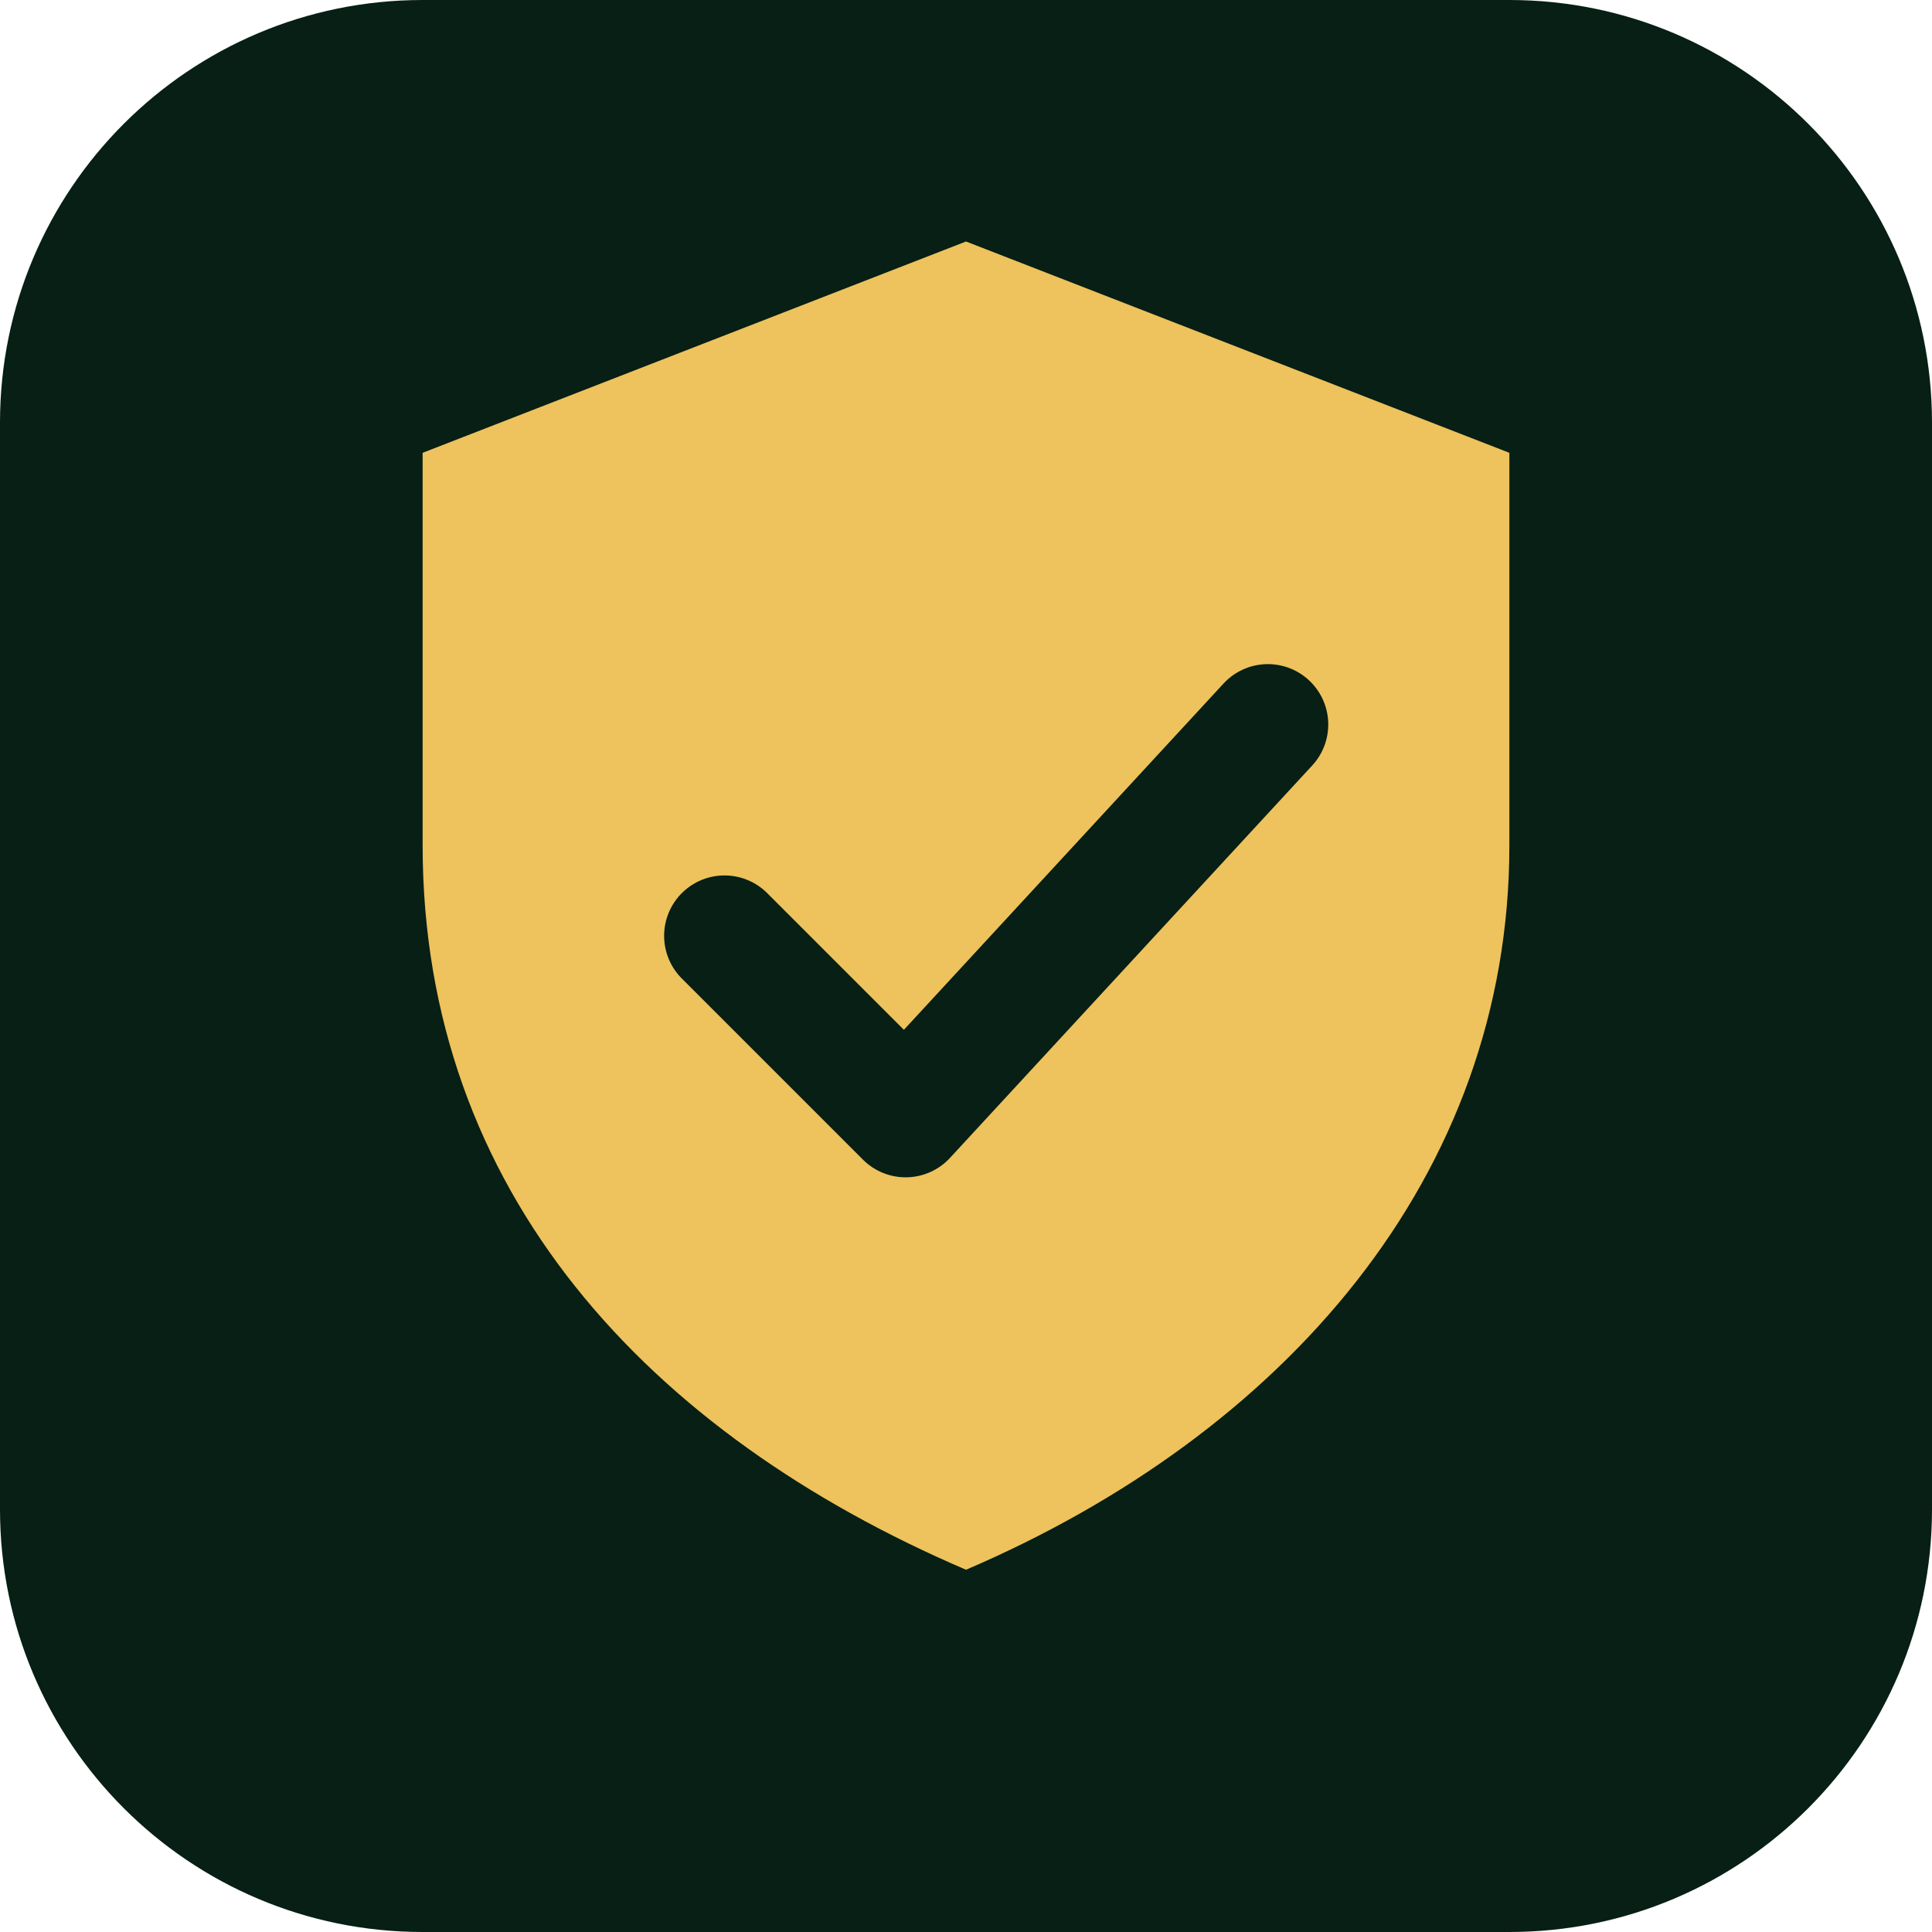
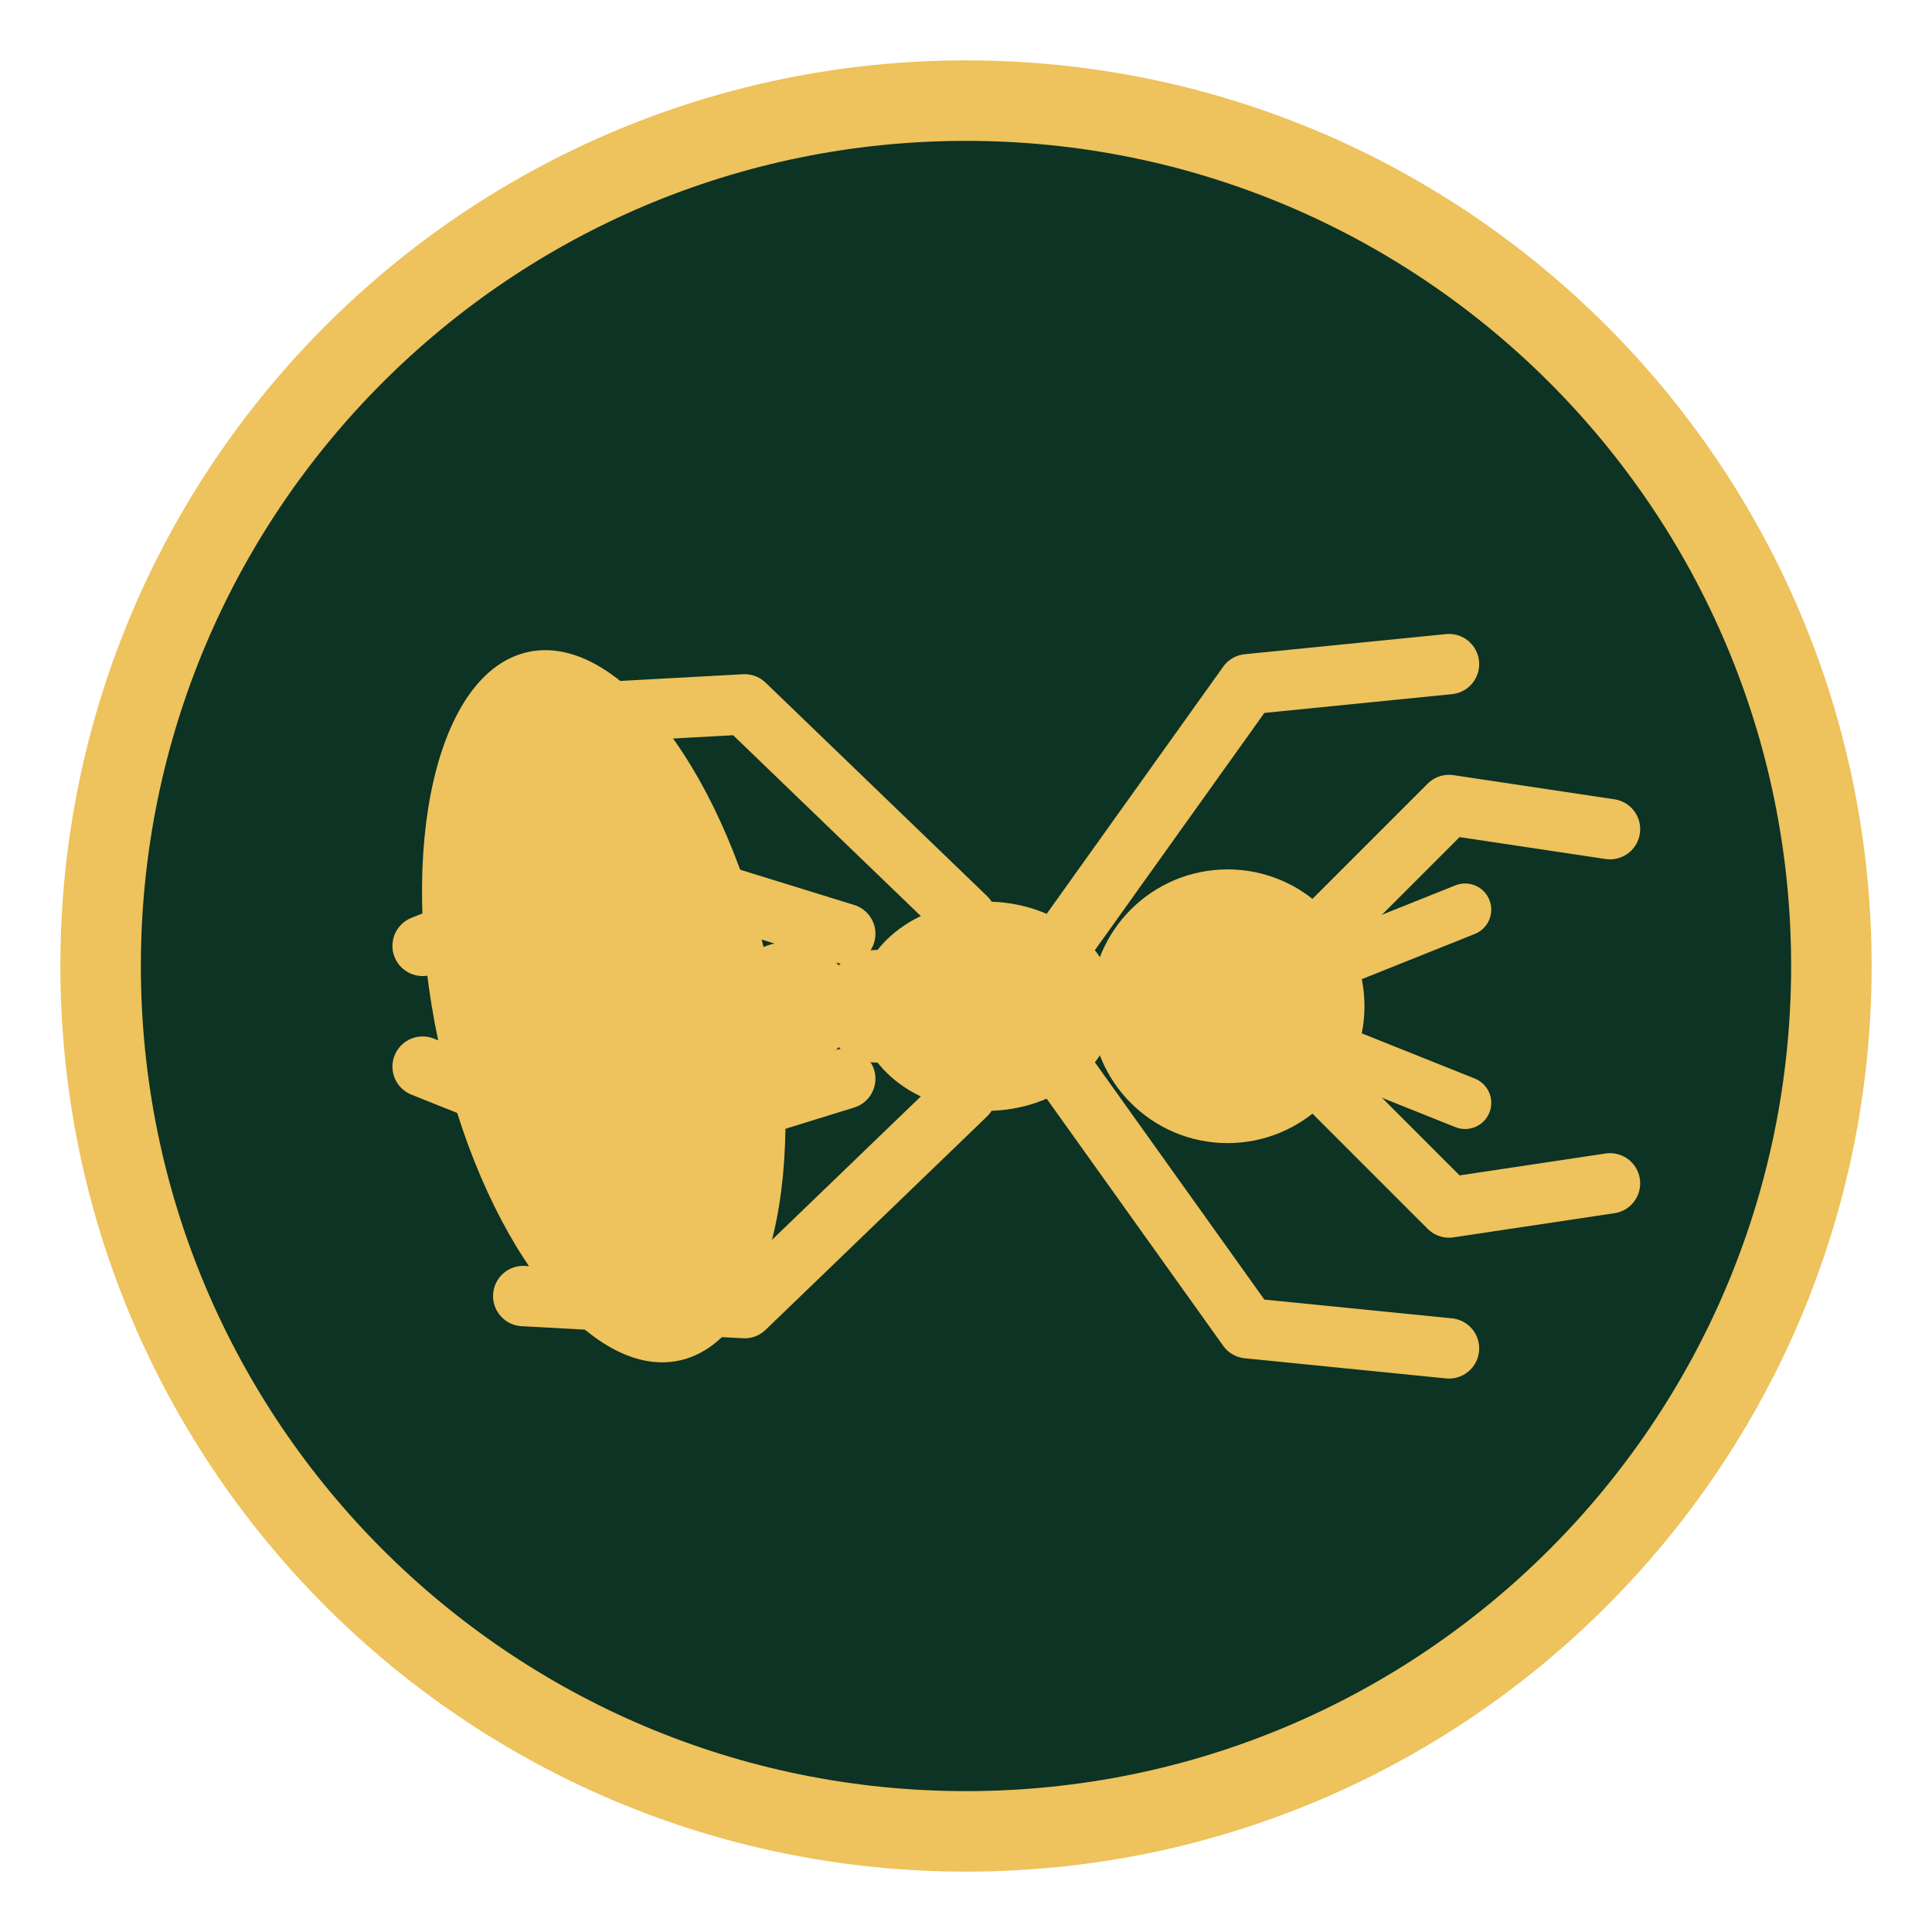
- <svg xmlns="http://www.w3.org/2000/svg" viewBox="0 0 64 64">
-   <rect width="64" height="64" rx="14" fill="#071f15" />
-   <path d="M32 8l18 7v13c0 11-7.5 19.5-18 24C21.5 47.5 14 39.5 14 28V15l18-7z" fill="#eec25c" />
-   <path d="M24 31l6 6 12-13" stroke="#071f15" stroke-width="4" stroke-linecap="round" stroke-linejoin="round" fill="none" />
+ <svg xmlns="http://www.w3.org/2000/svg" viewBox="0 0 48 48">
+   <circle cx="24" cy="24" r="21.5" fill="#0c3324" stroke="#eec25c" stroke-width="2" />
+   <g stroke="#eec25c" stroke-width="1.5" stroke-linecap="round" stroke-linejoin="round" fill="none">
+     <path d="M32.6 23.4 36 20l4 .6" />
+     <path d="M32.6 26.6 36 30l4-.6" />
+     <path d="M33.4 23.8l3-1.2" stroke-width="1.3" />
+     <path d="M33.4 26.2l3 1.2" stroke-width="1.3" />
+     <path d="M26.5 23.3 31 17l5-.5" />
+     <path d="M24 22.8 18.5 17.5 13 17.8" />
+     <path d="M21 23.2 15.5 21.5 10.5 23.5" />
+     <path d="M26.5 26.7 31 33l5 .5" />
+     <path d="M24 27.2 18.5 32.5 13 32.2" />
+     <path d="M21 26.8 15.5 28.5 10.5 26.5" />
+   </g>
+   <g fill="#eec25c">
+     <ellipse cx="15" cy="25" rx="4.2" ry="9" transform="rotate(-12 15 25)" />
+     <circle cx="19.6" cy="25" r="1.6" />
+     <circle cx="21.8" cy="25" r="1.4" />
+     <ellipse cx="24.5" cy="25" rx="3.2" ry="2.6" />
+     <circle cx="30.5" cy="25" r="3.4" />
+   </g>
</svg>
